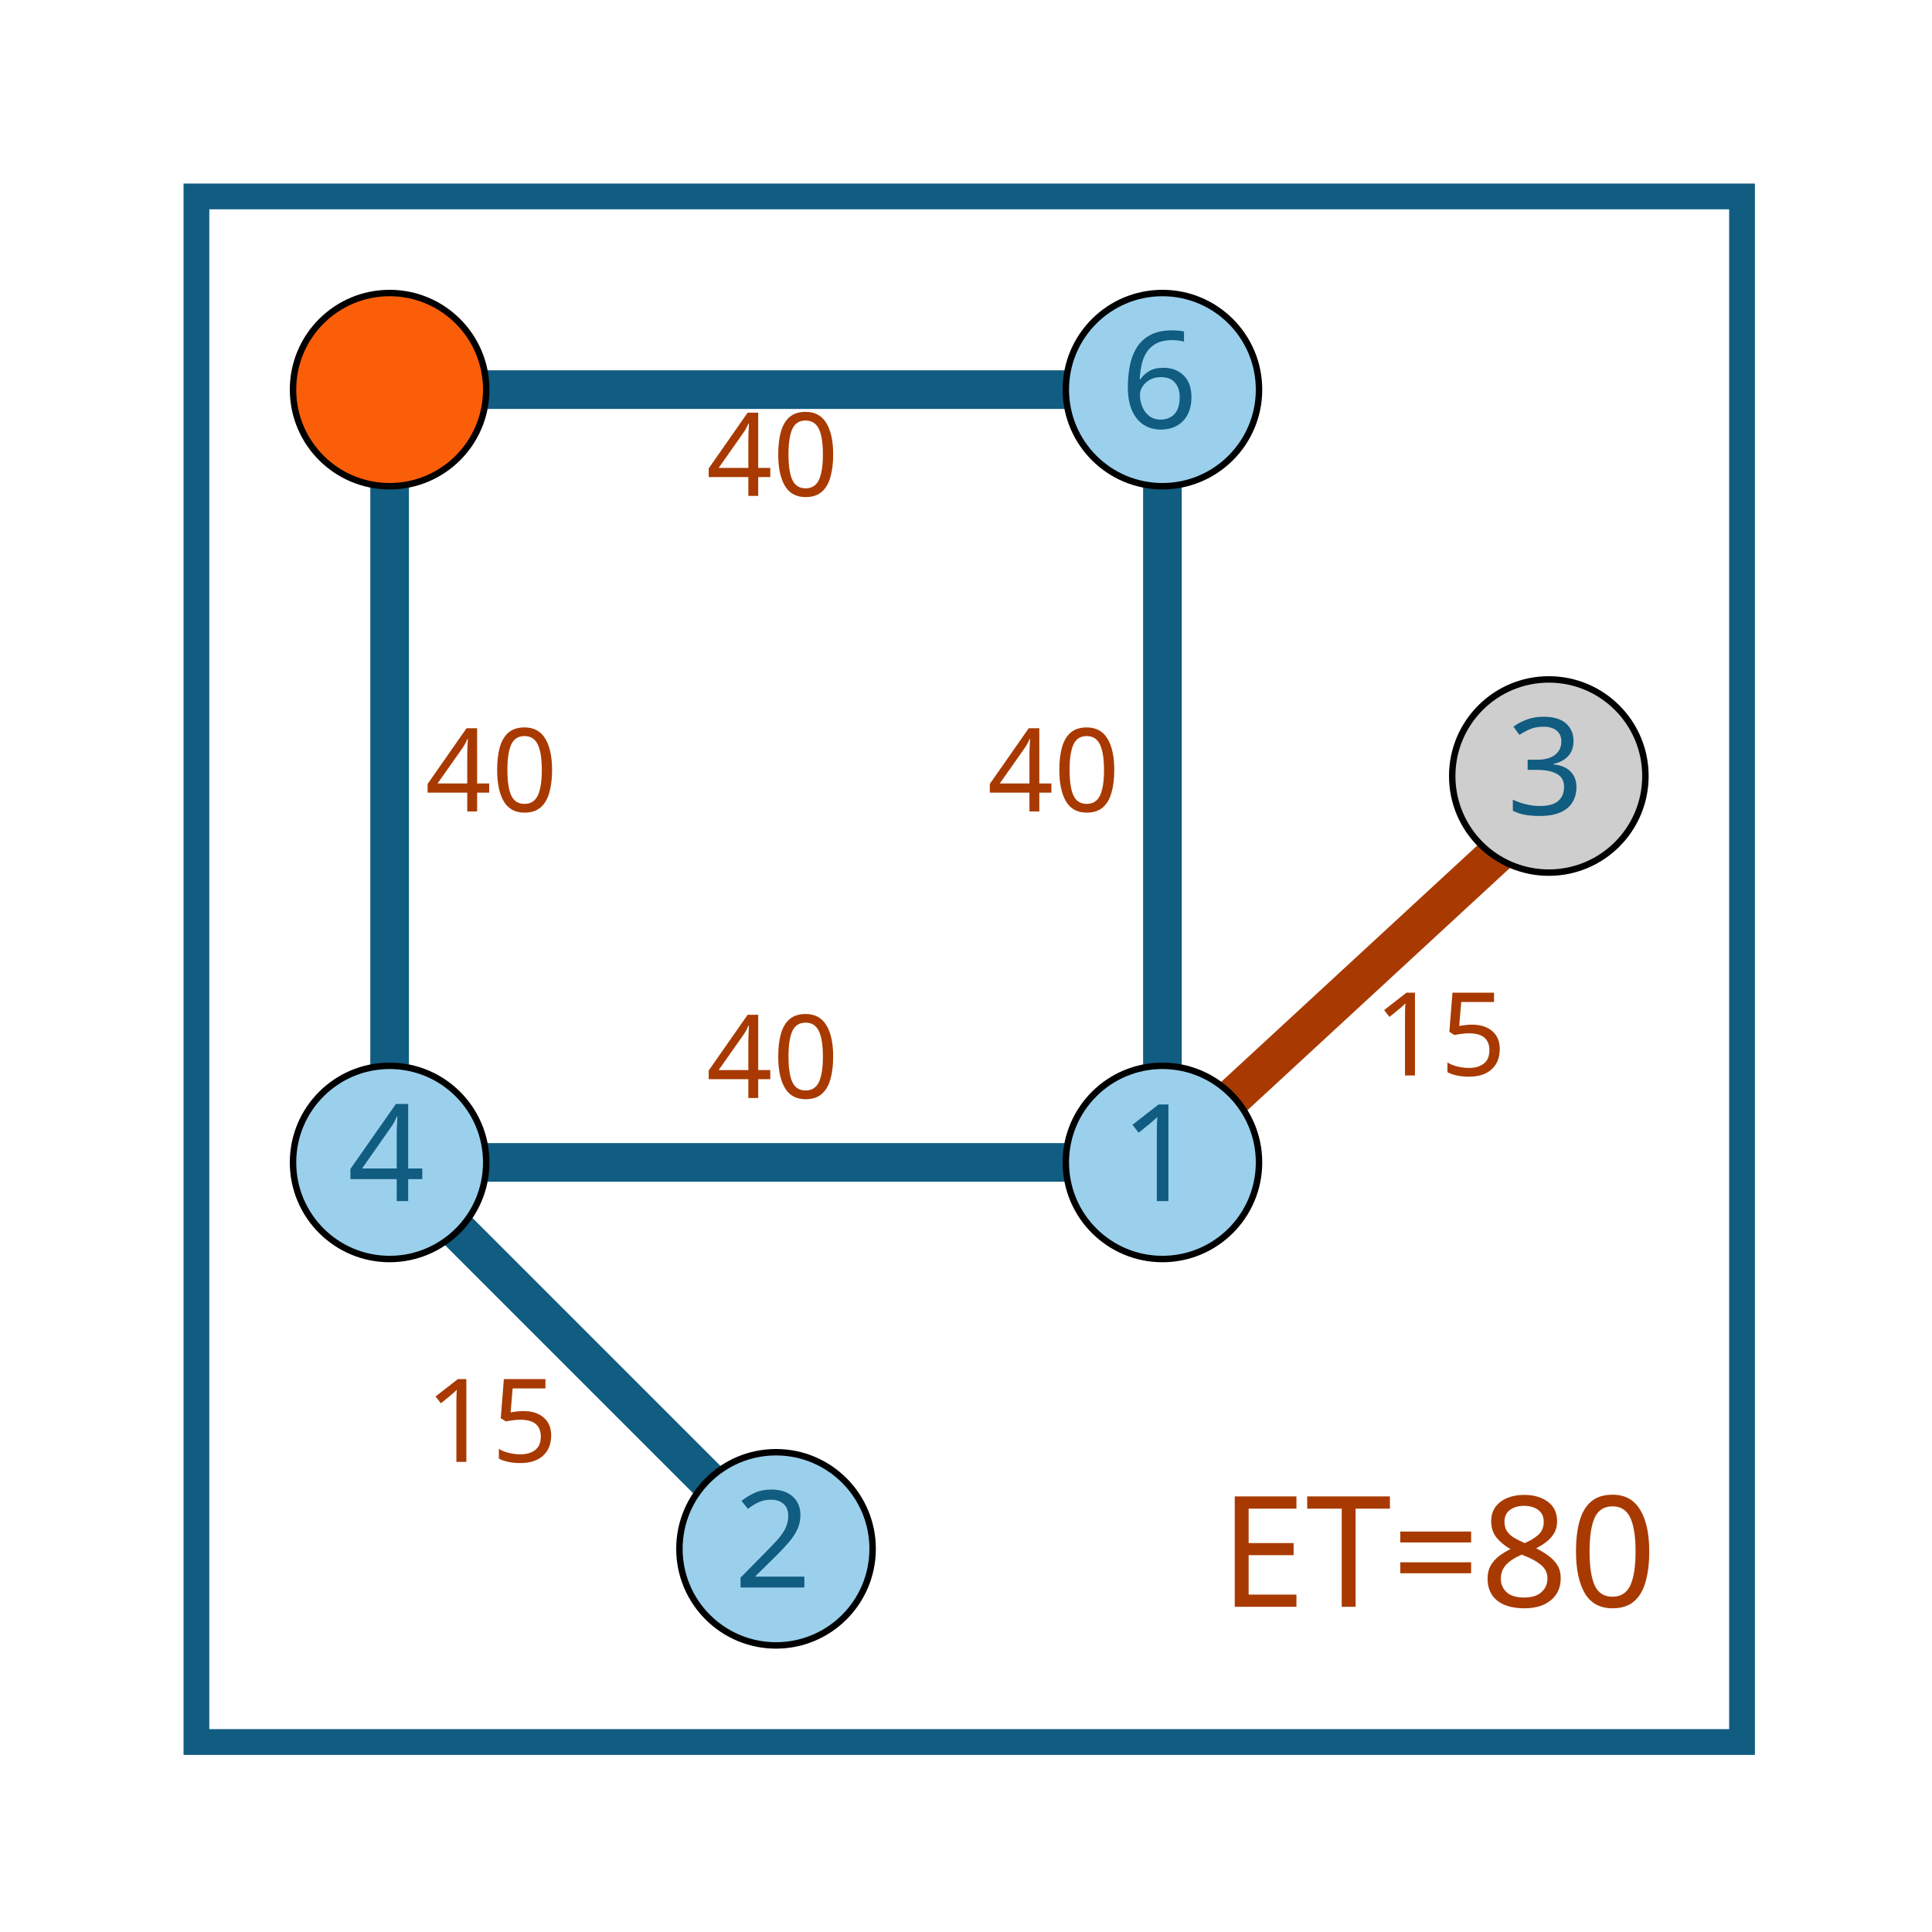
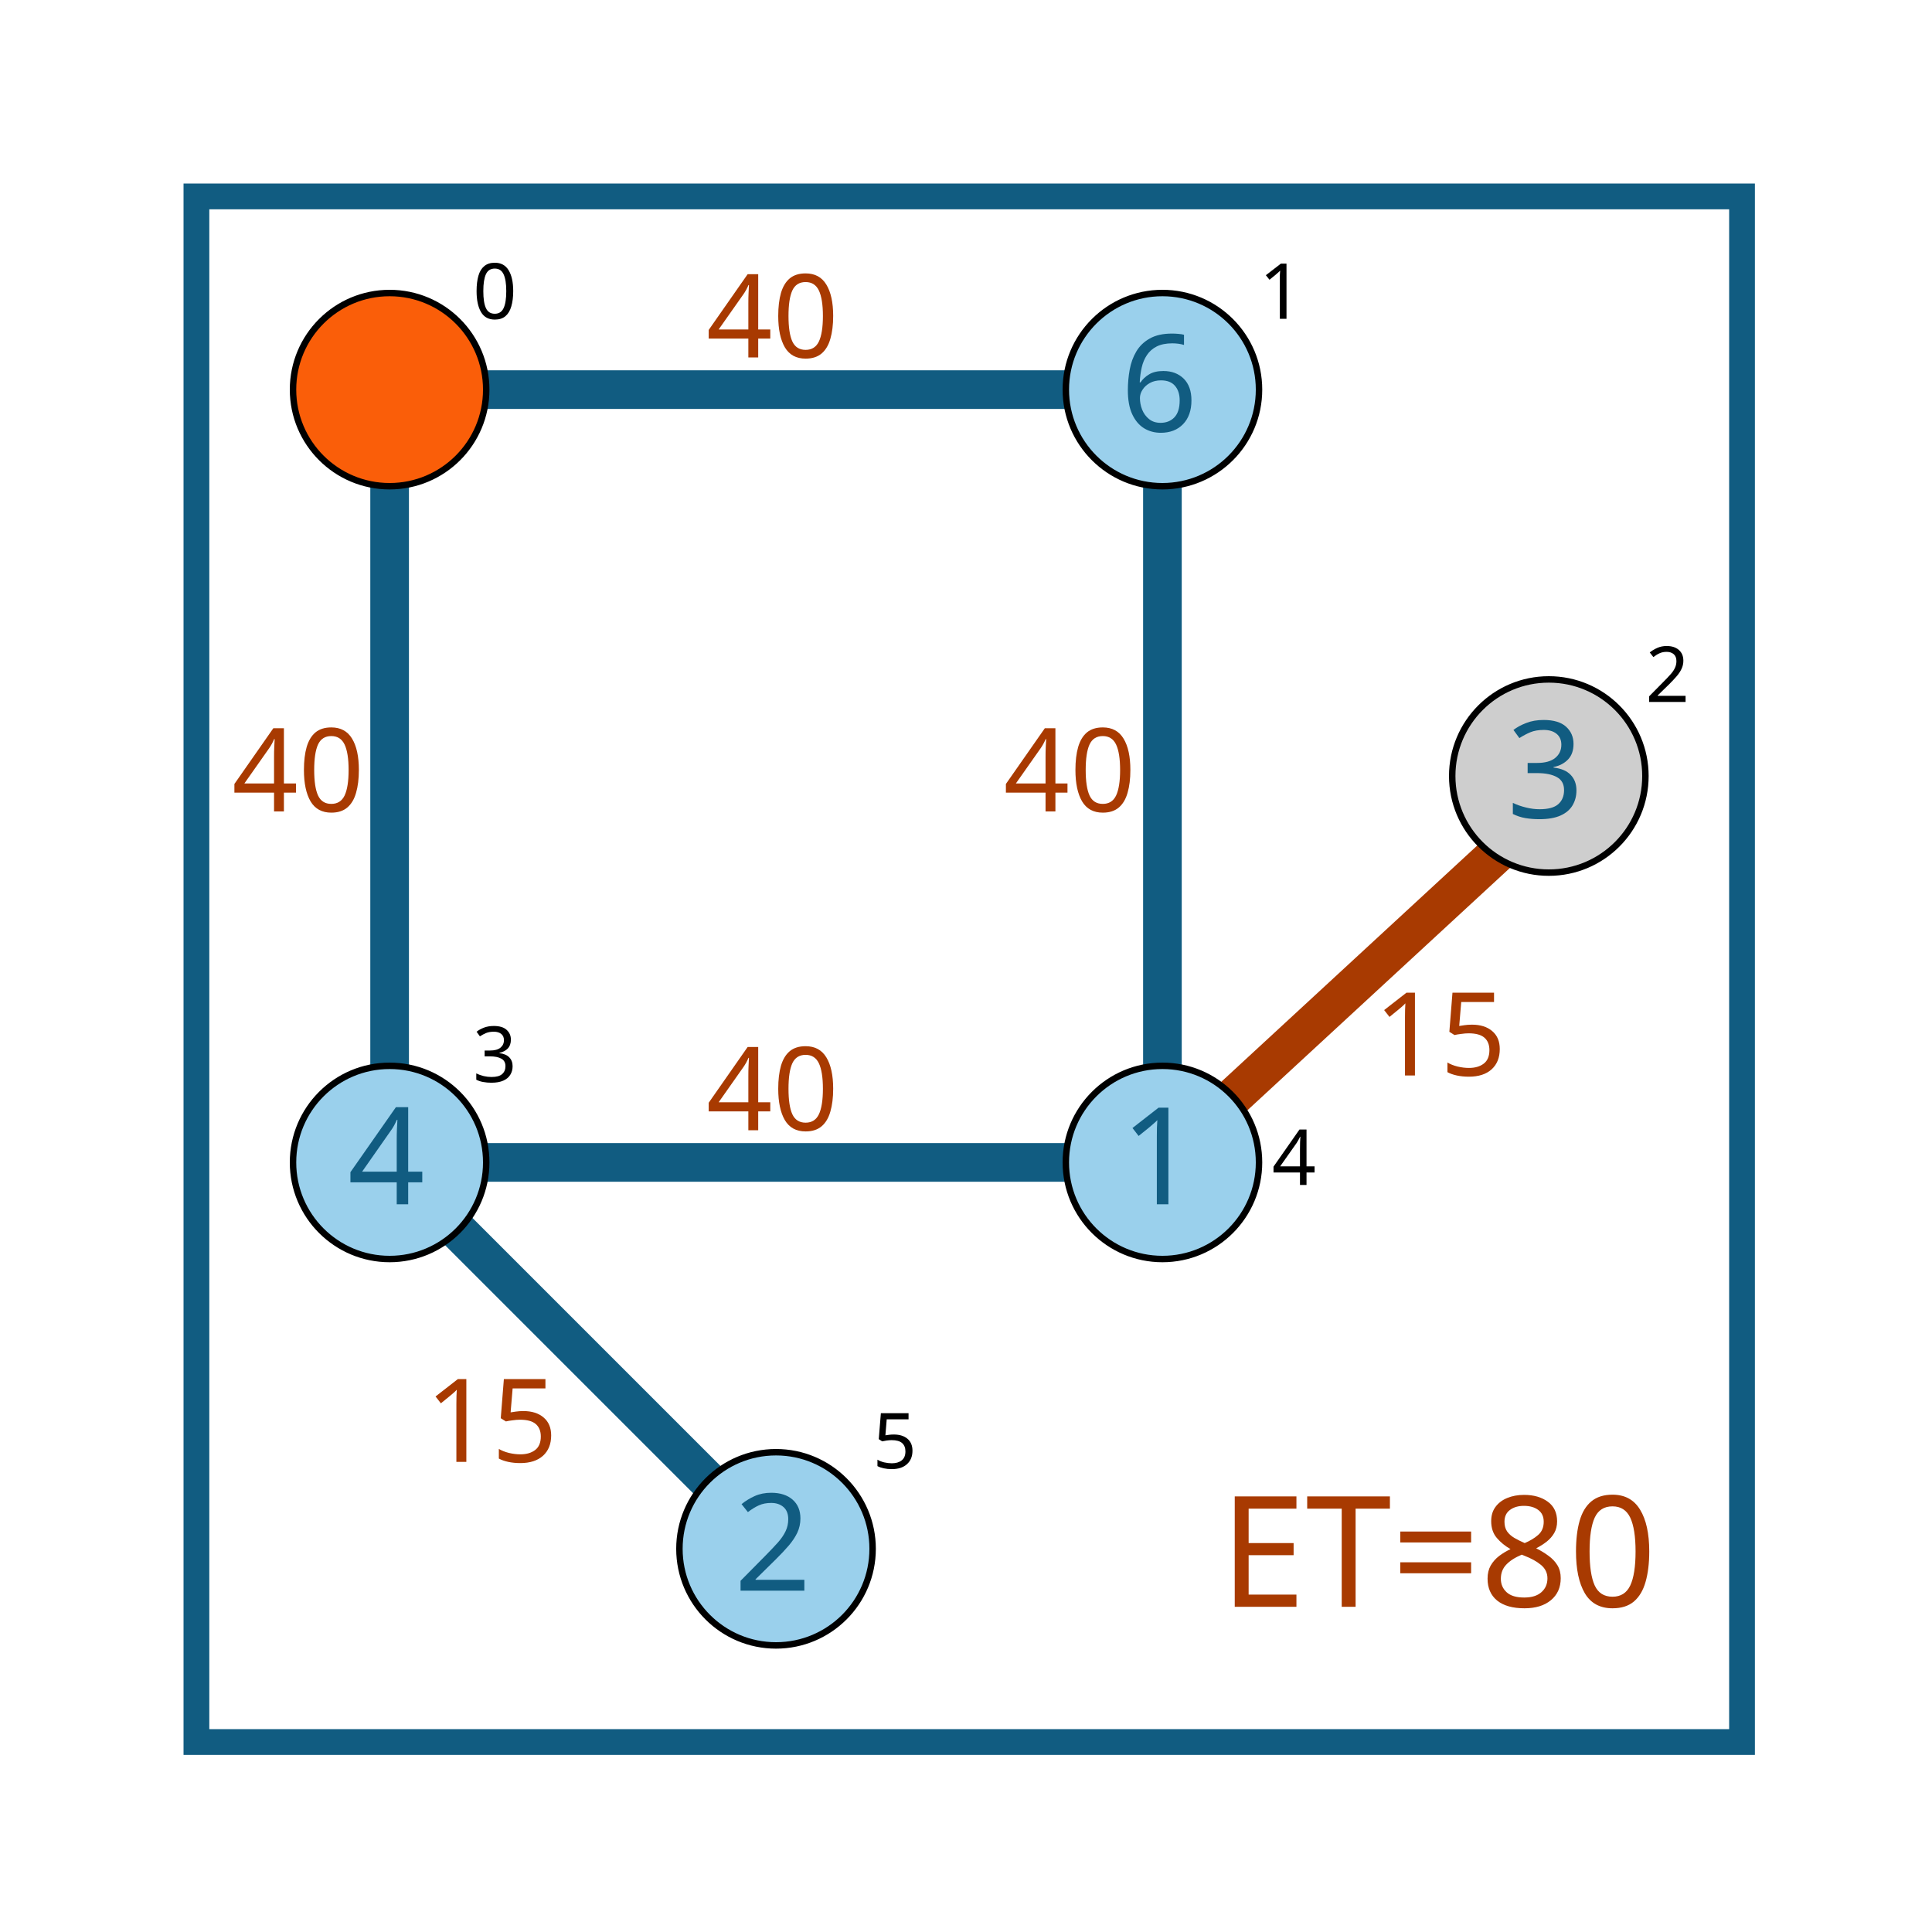
<svg xmlns="http://www.w3.org/2000/svg" version="1.1" x="0" y="0" width="300" height="300" viewBox="0, 0, 300, 300">
  <g id="Layer_1">
    <path d="M30.5,30.5 L270.5,30.5 L270.5,270.5 L30.5,270.5 L30.5,30.5 z" fill-opacity="0" stroke="#115C81" stroke-width="4" />
    <path d="M60.5,60.5 L60.5,180.5" fill-opacity="0" stroke="#115C81" stroke-width="6" />
    <path d="M60.5,60.5 L180.5,60.5" fill-opacity="0" stroke="#115C81" stroke-width="6" />
    <path d="M180.5,60.5 L180.5,180.5" fill-opacity="0" stroke="#115C81" stroke-width="6" />
    <path d="M180.5,180.5 L245.5,120.5" fill-opacity="0" stroke="#A83A01" stroke-width="6" />
    <path d="M60.5,180.5 L180.5,180.5" fill-opacity="0" stroke="#115C81" stroke-width="6" />
    <path d="M60.5,180.5 L120.5,240.5" fill-opacity="0" stroke="#115C81" stroke-width="6" />
    <g>
      <path d="M60.5,75.5 C52.216,75.5 45.5,68.784 45.5,60.5 C45.5,52.216 52.216,45.5 60.5,45.5 C68.784,45.5 75.5,52.216 75.5,60.5 C75.5,68.784 68.784,75.5 60.5,75.5 z" fill="#FA5E09" />
      <path d="M60.5,75.5 C52.216,75.5 45.5,68.784 45.5,60.5 C45.5,52.216 52.216,45.5 60.5,45.5 C68.784,45.5 75.5,52.216 75.5,60.5 C75.5,68.784 68.784,75.5 60.5,75.5 z" fill-opacity="0" stroke="#000000" stroke-width="1" />
    </g>
    <g>
      <path d="M60.5,195.5 C52.216,195.5 45.5,188.784 45.5,180.5 C45.5,172.216 52.216,165.5 60.5,165.5 C68.784,165.5 75.5,172.216 75.5,180.5 C75.5,188.784 68.784,195.5 60.5,195.5 z" fill="#9AD0EC" />
      <path d="M60.5,195.5 C52.216,195.5 45.5,188.784 45.5,180.5 C45.5,172.216 52.216,165.5 60.5,165.5 C68.784,165.5 75.5,172.216 75.5,180.5 C75.5,188.784 68.784,195.5 60.5,195.5 z" fill-opacity="0" stroke="#000000" stroke-width="1" />
    </g>
    <g>
      <path d="M180.5,75.5 C172.216,75.5 165.5,68.784 165.5,60.5 C165.5,52.216 172.216,45.5 180.5,45.5 C188.784,45.5 195.5,52.216 195.5,60.5 C195.5,68.784 188.784,75.5 180.5,75.5 z" fill="#9AD0EC" />
      <path d="M180.5,75.5 C172.216,75.5 165.5,68.784 165.5,60.5 C165.5,52.216 172.216,45.5 180.5,45.5 C188.784,45.5 195.5,52.216 195.5,60.5 C195.5,68.784 188.784,75.5 180.5,75.5 z" fill-opacity="0" stroke="#000000" stroke-width="1" />
    </g>
    <g>
      <path d="M180.5,195.5 C172.216,195.5 165.5,188.784 165.5,180.5 C165.5,172.216 172.216,165.5 180.5,165.5 C188.784,165.5 195.5,172.216 195.5,180.5 C195.5,188.784 188.784,195.5 180.5,195.5 z" fill="#9AD0EC" />
      <path d="M180.5,195.5 C172.216,195.5 165.5,188.784 165.5,180.5 C165.5,172.216 172.216,165.5 180.5,165.5 C188.784,165.5 195.5,172.216 195.5,180.5 C195.5,188.784 188.784,195.5 180.5,195.5 z" fill-opacity="0" stroke="#000000" stroke-width="1" />
    </g>
    <g>
      <path d="M240.5,135.5 C232.216,135.5 225.5,128.784 225.5,120.5 C225.5,112.216 232.216,105.5 240.5,105.5 C248.784,105.5 255.5,112.216 255.5,120.5 C255.5,128.784 248.784,135.5 240.5,135.5 z" fill="#CECECE" />
      <path d="M240.5,135.5 C232.216,135.5 225.5,128.784 225.5,120.5 C225.5,112.216 232.216,105.5 240.5,105.5 C248.784,105.5 255.5,112.216 255.5,120.5 C255.5,128.784 248.784,135.5 240.5,135.5 z" fill-opacity="0" stroke="#000000" stroke-width="1" />
    </g>
    <g>
      <path d="M120.5,255.5 C112.216,255.5 105.5,248.784 105.5,240.5 C105.5,232.216 112.216,225.5 120.5,225.5 C128.784,225.5 135.5,232.216 135.5,240.5 C135.5,248.784 128.784,255.5 120.5,255.5 z" fill="#9AD0EC" />
      <path d="M120.5,255.5 C112.216,255.5 105.5,248.784 105.5,240.5 C105.5,232.216 112.216,225.5 120.5,225.5 C128.784,225.5 135.5,232.216 135.5,240.5 C135.5,248.784 128.784,255.5 120.5,255.5 z" fill-opacity="0" stroke="#000000" stroke-width="1" />
    </g>
-     <text transform="matrix(1, 0, 0, 1, 180, 60)">
-       <tspan x="-6.024" y="6.5" font-family="Roboto-Bold" font-size="21" fill="#115C81">6</tspan>
+     <text transform="matrix(1, 0, 0, 1, 180.5, 60.5)">
+       <tspan x="-6.524" y="6.5" font-family="Roboto-Bold" font-size="21" fill="#115C81">6</tspan>
    </text>
-     <text transform="matrix(1, 0, 0, 1, 240, 120)">
-       <tspan x="-6.024" y="6.5" font-family="Roboto-Bold" font-size="21" fill="#115C81">3</tspan>
+     <text transform="matrix(1, 0, 0, 1, 240.5, 120.5)">
+       <tspan x="-6.524" y="6.5" font-family="Roboto-Bold" font-size="21" fill="#115C81">3</tspan>
    </text>
-     <text transform="matrix(1, 0, 0, 1, 180, 180)">
-       <tspan x="-6.024" y="6.5" font-family="Roboto-Bold" font-size="21" fill="#115C81">1</tspan>
+     <text transform="matrix(1, 0, 0, 1, 180.5, 180.5)">
+       <tspan x="-6.524" y="6.5" font-family="Roboto-Bold" font-size="21" fill="#115C81">1</tspan>
    </text>
-     <text transform="matrix(1, 0, 0, 1, 60, 180)">
-       <tspan x="-6.024" y="6.5" font-family="Roboto-Bold" font-size="21" fill="#115C81">4</tspan>
+     <text transform="matrix(1, 0, 0, 1, 60.5, 180.5)">
+       <tspan x="-6.524" y="6.5" font-family="Roboto-Bold" font-size="21" fill="#115C81">4</tspan>
    </text>
-     <text transform="matrix(1, 0, 0, 1, 120, 240)">
-       <tspan x="-6.024" y="6.5" font-family="Roboto-Bold" font-size="21" fill="#115C81">2</tspan>
+     <text transform="matrix(1, 0, 0, 1, 120.5, 240.5)">
+       <tspan x="-6.524" y="6.5" font-family="Roboto-Bold" font-size="21" fill="#115C81">2</tspan>
    </text>
-     <text transform="matrix(1, 0, 0, 1, 120, 71)">
-       <tspan x="-10.327" y="6" font-family="Roboto-Bold" font-size="18" fill="#A83A01">40</tspan>
+     <text transform="matrix(1, 0, 0, 1, 120.5, 49.5)">
+       <tspan x="-10.827" y="6" font-family="Roboto-Bold" font-size="18" fill="#A83A01">40</tspan>
    </text>
-     <text transform="matrix(1, 0, 0, 1, 76.351, 120)">
-       <tspan x="-10.327" y="6" font-family="Roboto-Bold" font-size="18" fill="#A83A01">40</tspan>
+     <text transform="matrix(1, 0, 0, 1, 46.851, 120)">
+       <tspan x="-10.827" y="6" font-family="Roboto-Bold" font-size="18" fill="#A83A01">40</tspan>
    </text>
-     <text transform="matrix(1, 0, 0, 1, 120, 164.5)">
-       <tspan x="-10.327" y="6" font-family="Roboto-Bold" font-size="18" fill="#A83A01">40</tspan>
+     <text transform="matrix(1, 0, 0, 1, 120.5, 169.5)">
+       <tspan x="-10.827" y="6" font-family="Roboto-Bold" font-size="18" fill="#A83A01">40</tspan>
    </text>
-     <text transform="matrix(1, 0, 0, 1, 163.649, 120)">
-       <tspan x="-10.327" y="6" font-family="Roboto-Bold" font-size="18" fill="#A83A01">40</tspan>
+     <text transform="matrix(1, 0, 0, 1, 166.649, 120)">
+       <tspan x="-10.827" y="6" font-family="Roboto-Bold" font-size="18" fill="#A83A01">40</tspan>
    </text>
-     <text transform="matrix(1, 0, 0, 1, 76.351, 221)">
-       <tspan x="-10.327" y="6" font-family="Roboto-Bold" font-size="18" fill="#A83A01">15</tspan>
+     <text transform="matrix(1, 0, 0, 1, 76.851, 221)">
+       <tspan x="-10.827" y="6" font-family="Roboto-Bold" font-size="18" fill="#A83A01">15</tspan>
    </text>
-     <text transform="matrix(1, 0, 0, 1, 223.649, 161)">
-       <tspan x="-10.327" y="6" font-family="Roboto-Bold" font-size="18" fill="#A83A01">15</tspan>
+     <text transform="matrix(1, 0, 0, 1, 224.149, 161)">
+       <tspan x="-10.827" y="6" font-family="Roboto-Bold" font-size="18" fill="#A83A01">15</tspan>
    </text>
-     <text transform="matrix(1, 0, 0, 1, 223.649, 242)">
-       <tspan x="-34.248" y="7.5" font-family="Roboto-Bold" font-size="24" fill="#A83A01">ET=80</tspan>
+     <text transform="matrix(1, 0, 0, 1, 224.149, 242)">
+       <tspan x="-34.748" y="7.5" font-family="Roboto-Bold" font-size="24" fill="#A83A01">ET=80</tspan>
+     </text>
+     <text transform="matrix(1, 0, 0, 1, 76.851, 46)">
+       <tspan x="-3.442" y="3.5" font-family="Roboto-Bold" font-size="12" fill="#000000">0</tspan>
+     </text>
+     <text transform="matrix(1, 0, 0, 1, 198.942, 46)">
+       <tspan x="-3.442" y="3.5" font-family="Roboto-Bold" font-size="12" fill="#000000">1</tspan>
+     </text>
+     <text transform="matrix(1, 0, 0, 1, 258.942, 105.5)">
+       <tspan x="-3.442" y="3.5" font-family="Roboto-Bold" font-size="12" fill="#000000">2</tspan>
+     </text>
+     <text transform="matrix(1, 0, 0, 1, 76.851, 164.5)">
+       <tspan x="-3.442" y="3.5" font-family="Roboto-Bold" font-size="12" fill="#000000">3</tspan>
+     </text>
+     <text transform="matrix(1, 0, 0, 1, 200.942, 180.5)">
+       <tspan x="-3.442" y="3.5" font-family="Roboto-Bold" font-size="12" fill="#000000">4</tspan>
+     </text>
+     <text transform="matrix(1, 0, 0, 1, 138.942, 224.5)">
+       <tspan x="-3.442" y="3.5" font-family="Roboto-Bold" font-size="12" fill="#000000">5</tspan>
    </text>
  </g>
</svg>
